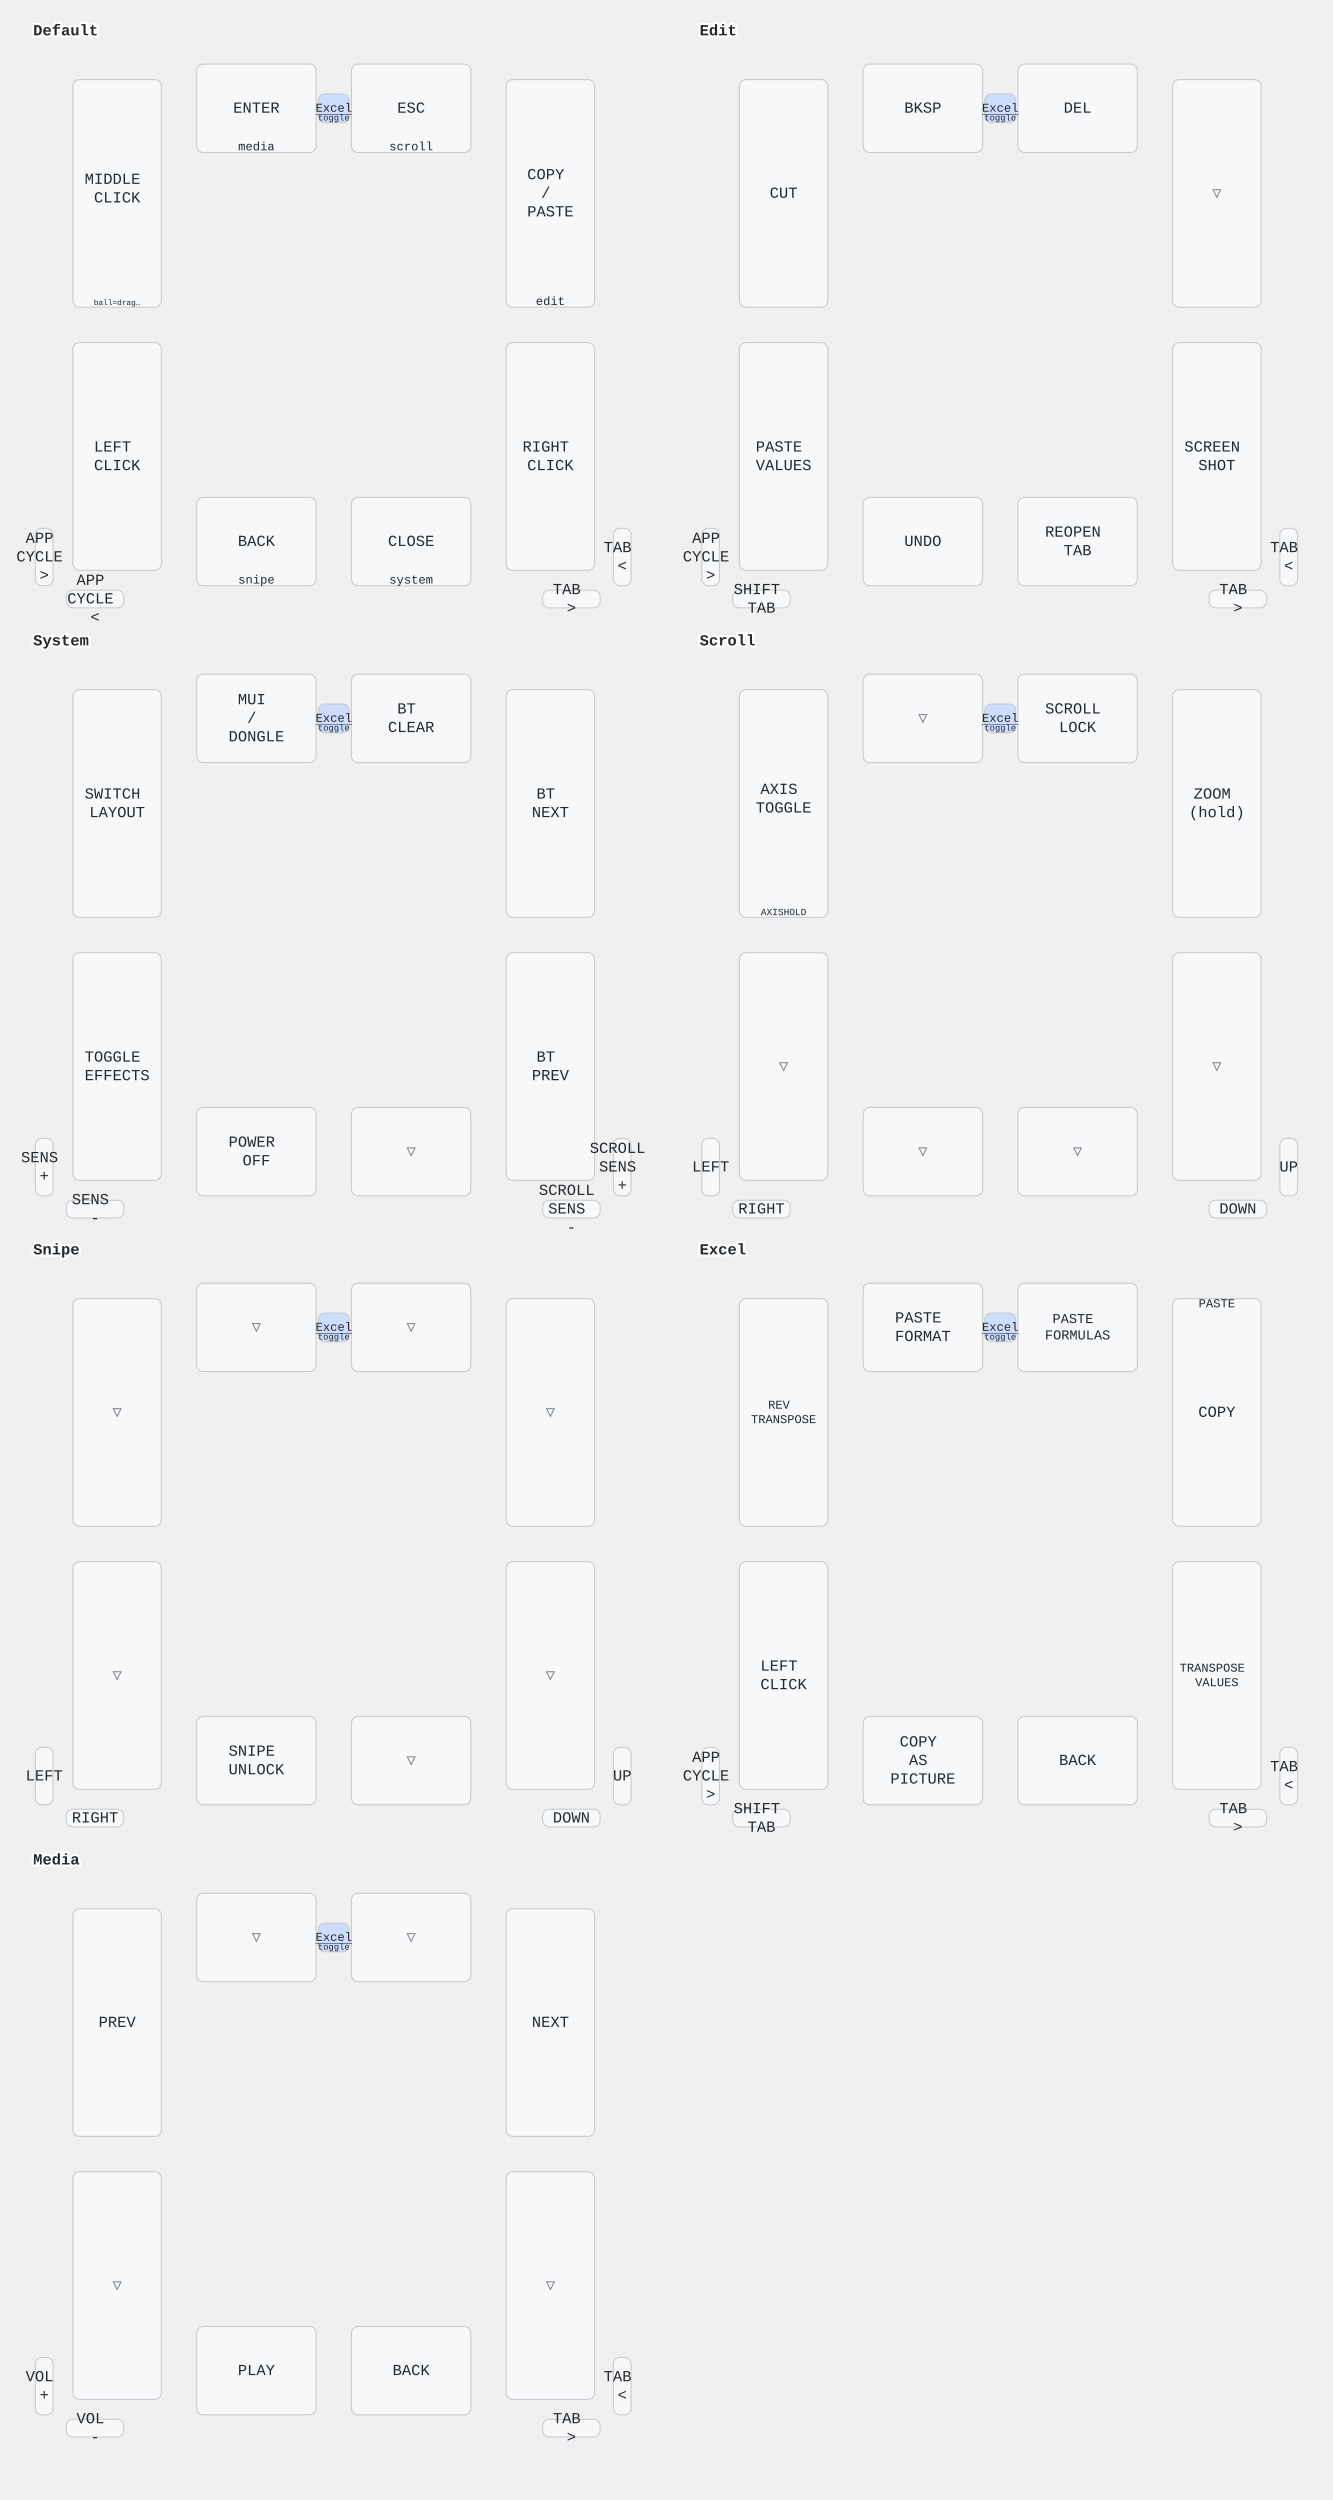
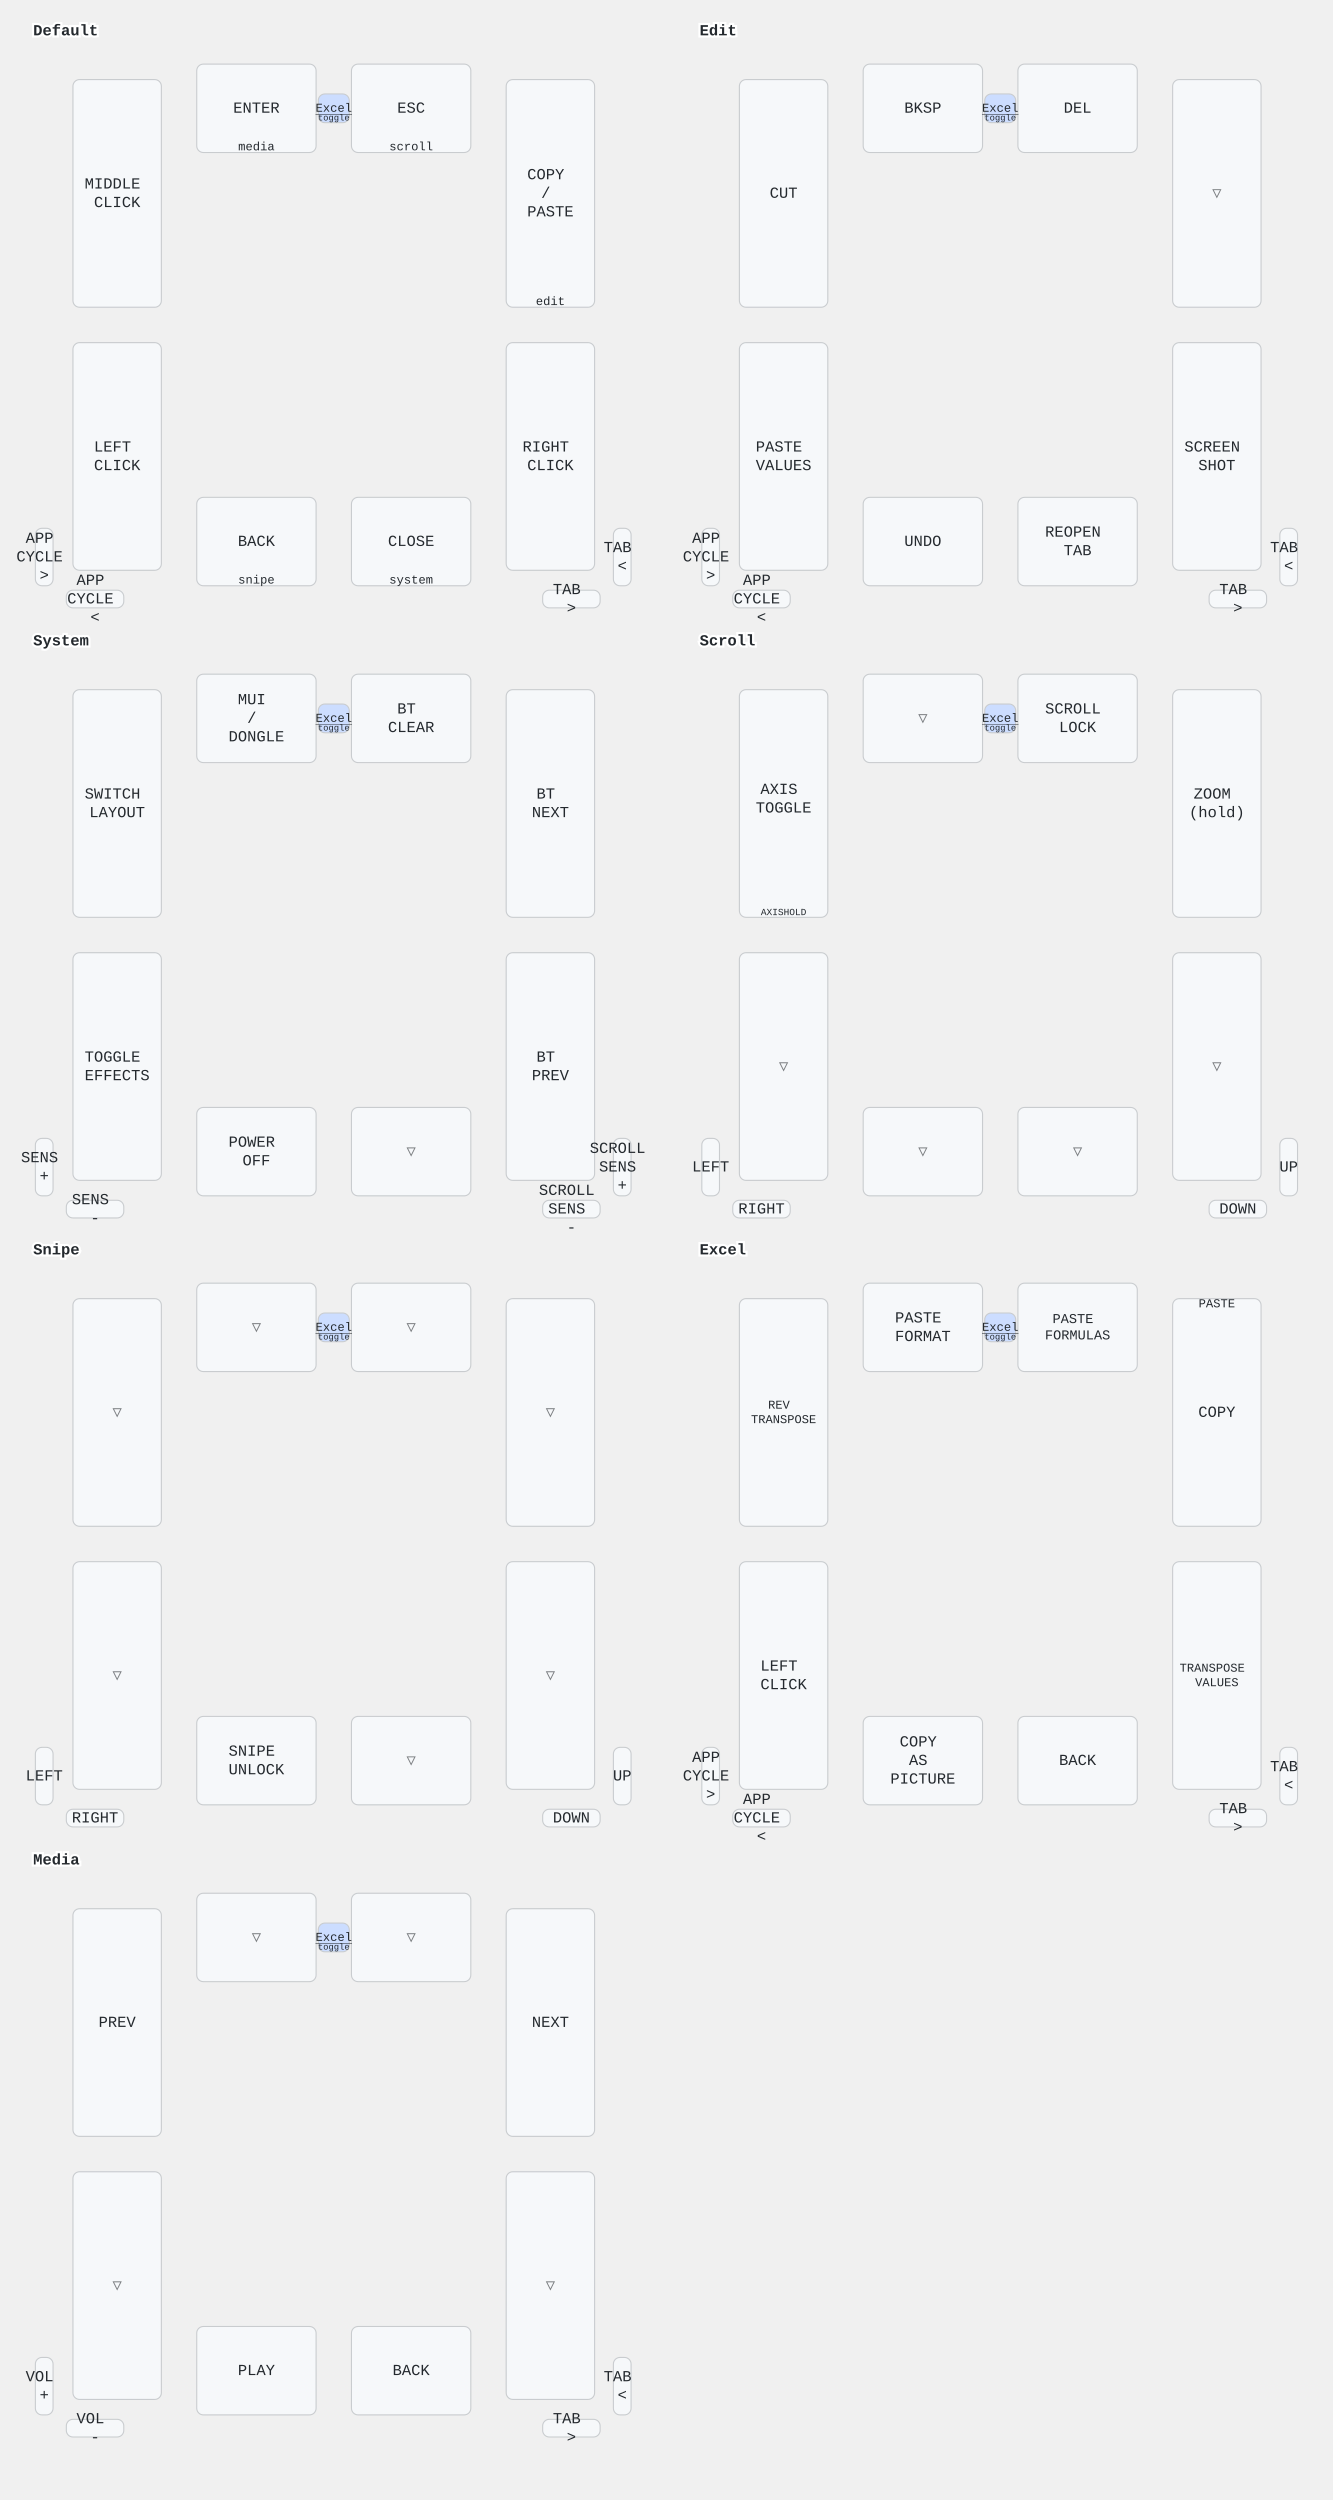
<svg xmlns="http://www.w3.org/2000/svg" width="1206" height="2262" viewBox="0 0 1206 2262" class="keymap">
  <style>/* inherit to force styles through use tags */
svg path {
    fill: inherit;
}

/* font and background color specifications */
svg.keymap {
    font-family: SFMono-Regular,Consolas,Liberation Mono,Menlo,monospace;
    font-size: 14px;
    font-kerning: normal;
    text-rendering: optimizeLegibility;
    fill: #24292e;
}

/* default key styling */
rect.key {
    fill: #f6f8fa;
}

rect.key, rect.combo {
    stroke: #c9cccf;
    stroke-width: 1;
}

/* default key side styling, only used is draw_key_sides is set */
rect.side {
    filter: brightness(90%);
}

/* color accent for combo boxes */
rect.combo, rect.combo-separate {
    fill: #cdf;
}

/* color accent for held keys */
rect.held, rect.combo.held {
    fill: #fdd;
}

/* color accent for ghost (optional) keys */
rect.ghost, rect.combo.ghost {
    stroke-dasharray: 4, 4;
    stroke-width: 2;
}

text {
    text-anchor: middle;
    dominant-baseline: middle;
}

/* styling for layer labels */
text.label {
    font-weight: bold;
    text-anchor: start;
    stroke: white;
    stroke-width: 4;
    paint-order: stroke;
}

/* styling for optional footer */
text.footer {
    text-anchor: end;
    dominant-baseline: auto;
    stroke: white;
    stroke-width: 4;
    paint-order: stroke;
}

/* styling for combo tap, and key non-tap label text */
text.combo, text.hold, text.shifted, text.left, text.right, text.tl, text.tr, text.bl, text.br {
    font-size: 11px;
}

text.hold, text.bl, text.br {
    text-anchor: middle;
    dominant-baseline: auto;
}

text.shifted, text.tl, text.tr {
    text-anchor: middle;
    dominant-baseline: hanging;
}

text.left, text.tl, text.bl {
    text-anchor: start;
}

text.right, text.tr, text.br {
    text-anchor: end;
}

text.layer-activator {
    text-decoration: underline;
}

/* styling for hold/shifted label text in combo box */
text.combo.hold, text.combo.shifted, text.combo.left, text.combo.right {
    font-size: 8px;
}

/* lighter symbol for transparent keys */
text.trans {
    fill: #7b7e81;
}

/* styling for combo dendrons */
path.combo {
    stroke-width: 1;
    stroke: gray;
    fill: none;
}

/* Start Tabler Icons Cleanup */
/* cannot use height/width with glyphs */
.icon-tabler &gt; path {
    fill: inherit;
    stroke: inherit;
    stroke-width: 2;
}
/* hide tabler's default box */
.icon-tabler &gt; path[stroke="none"][fill="none"] {
    visibility: hidden;
}
/* End Tabler Icons Cleanup */
</style>
  <g transform="translate(30, 0)" class="layer-Default">
    <text x="0" y="28" class="label" id="Default">Default</text>
    <g transform="translate(0, 56)">
      <g transform="translate(202, 42)" class="key keypos-0">
        <rect rx="6" ry="6" x="-54" y="-40" width="108" height="80" class="key" />
        <text x="0" y="0" class="key tap">ENTER</text>
        <text x="0" y="38" class="key hold">media</text>
      </g>
      <g transform="translate(342, 42)" class="key keypos-1">
        <rect rx="6" ry="6" x="-54" y="-40" width="108" height="80" class="key" />
        <text x="0" y="0" class="key tap">ESC</text>
        <text x="0" y="38" class="key hold">scroll</text>
      </g>
      <g transform="translate(76, 119)" class="key keypos-2">
        <rect rx="6" ry="6" x="-40" y="-103" width="80" height="206" class="key" />
        <text x="0" y="0" class="key tap">
-           <tspan x="0" dy="-0.9em">MIDDLE</tspan>
+           <tspan x="0" dy="-0.6em">MIDDLE</tspan>
          <tspan x="0" dy="1.2em">CLICK</tspan>
-         </text>
-         <text x="0" y="101" class="key hold">
-           <tspan style="font-size: 64%">ball=drag
- …</tspan>
        </text>
      </g>
      <g transform="translate(468, 119)" class="key keypos-3">
        <rect rx="6" ry="6" x="-40" y="-103" width="80" height="206" class="key" />
        <text x="0" y="0" class="key tap">
          <tspan x="0" dy="-1.2em">COPY</tspan>
          <tspan x="0" dy="1.2em">/</tspan>
          <tspan x="0" dy="1.2em">PASTE</tspan>
        </text>
        <text x="0" y="101" class="key hold">edit</text>
      </g>
      <g transform="translate(76, 357)" class="key keypos-4">
        <rect rx="6" ry="6" x="-40" y="-103" width="80" height="206" class="key" />
        <text x="0" y="0" class="key tap">
          <tspan x="0" dy="-0.6em">LEFT</tspan>
          <tspan x="0" dy="1.2em">CLICK</tspan>
        </text>
      </g>
      <g transform="translate(468, 357)" class="key keypos-5">
        <rect rx="6" ry="6" x="-40" y="-103" width="80" height="206" class="key" />
        <text x="0" y="0" class="key tap">
          <tspan x="0" dy="-0.6em">RIGHT</tspan>
          <tspan x="0" dy="1.2em">CLICK</tspan>
        </text>
      </g>
      <g transform="translate(202, 434)" class="key keypos-6">
        <rect rx="6" ry="6" x="-54" y="-40" width="108" height="80" class="key" />
        <text x="0" y="0" class="key tap">BACK</text>
        <text x="0" y="38" class="key hold">snipe</text>
      </g>
      <g transform="translate(342, 434)" class="key keypos-7">
        <rect rx="6" ry="6" x="-54" y="-40" width="108" height="80" class="key" />
        <text x="0" y="0" class="key tap">CLOSE</text>
        <text x="0" y="38" class="key hold">system</text>
      </g>
      <g transform="translate(10, 448)" class="key keypos-8">
        <rect rx="6" ry="6" x="-8" y="-26" width="16" height="52" class="key" />
        <text x="0" y="0" class="key tap">
          <tspan x="0" dy="-1.2em">APP</tspan>
          <tspan x="0" dy="1.2em">CYCLE</tspan>
          <tspan x="0" dy="1.2em">&gt;</tspan>
        </text>
      </g>
      <g transform="translate(533, 448)" class="key keypos-9">
        <rect rx="6" ry="6" x="-8" y="-26" width="16" height="52" class="key" />
        <text x="0" y="0" class="key tap">
          <tspan x="0" dy="-0.6em">TAB</tspan>
          <tspan x="0" dy="1.2em">&lt;</tspan>
        </text>
      </g>
      <g transform="translate(56, 486)" class="key keypos-10">
        <rect rx="6" ry="6" x="-26" y="-8" width="52" height="16" class="key" />
        <text x="0" y="0" class="key tap">
          <tspan x="0" dy="-1.2em">APP</tspan>
          <tspan x="0" dy="1.2em">CYCLE</tspan>
          <tspan x="0" dy="1.2em">&lt;</tspan>
        </text>
      </g>
      <g transform="translate(487, 486)" class="key keypos-11">
        <rect rx="6" ry="6" x="-26" y="-8" width="52" height="16" class="key" />
        <text x="0" y="0" class="key tap">
          <tspan x="0" dy="-0.6em">TAB</tspan>
          <tspan x="0" dy="1.2em">&gt;</tspan>
        </text>
      </g>
      <g class="combo combopos-0">
        <rect rx="6" ry="6" x="258" y="29" width="28" height="26" class="combo" />
        <a href="#Excel">
          <text x="272" y="42" class="combo tap layer-activator">Excel</text>
        </a>
        <text x="272" y="53" class="combo hold">toggle</text>
      </g>
    </g>
  </g>
  <g transform="translate(633, 0)" class="layer-Edit">
    <text x="0" y="28" class="label" id="Edit">Edit</text>
    <g transform="translate(0, 56)">
      <g transform="translate(202, 42)" class="key keypos-0">
        <rect rx="6" ry="6" x="-54" y="-40" width="108" height="80" class="key" />
        <text x="0" y="0" class="key tap">BKSP</text>
      </g>
      <g transform="translate(342, 42)" class="key keypos-1">
        <rect rx="6" ry="6" x="-54" y="-40" width="108" height="80" class="key" />
        <text x="0" y="0" class="key tap">DEL</text>
      </g>
      <g transform="translate(76, 119)" class="key keypos-2">
        <rect rx="6" ry="6" x="-40" y="-103" width="80" height="206" class="key" />
        <text x="0" y="0" class="key tap">CUT</text>
      </g>
      <g transform="translate(468, 119)" class="key trans keypos-3">
        <rect rx="6" ry="6" x="-40" y="-103" width="80" height="206" class="key trans" />
        <text x="0" y="0" class="key trans tap">▽</text>
      </g>
      <g transform="translate(76, 357)" class="key keypos-4">
        <rect rx="6" ry="6" x="-40" y="-103" width="80" height="206" class="key" />
        <text x="0" y="0" class="key tap">
          <tspan x="0" dy="-0.6em">PASTE</tspan>
          <tspan x="0" dy="1.2em">VALUES</tspan>
        </text>
      </g>
      <g transform="translate(468, 357)" class="key keypos-5">
        <rect rx="6" ry="6" x="-40" y="-103" width="80" height="206" class="key" />
        <text x="0" y="0" class="key tap">
          <tspan x="0" dy="-0.6em">SCREEN</tspan>
          <tspan x="0" dy="1.2em">SHOT</tspan>
        </text>
      </g>
      <g transform="translate(202, 434)" class="key keypos-6">
        <rect rx="6" ry="6" x="-54" y="-40" width="108" height="80" class="key" />
        <text x="0" y="0" class="key tap">UNDO</text>
      </g>
      <g transform="translate(342, 434)" class="key keypos-7">
        <rect rx="6" ry="6" x="-54" y="-40" width="108" height="80" class="key" />
        <text x="0" y="0" class="key tap">
          <tspan x="0" dy="-0.6em">REOPEN</tspan>
          <tspan x="0" dy="1.2em">TAB</tspan>
        </text>
      </g>
      <g transform="translate(10, 448)" class="key keypos-8">
        <rect rx="6" ry="6" x="-8" y="-26" width="16" height="52" class="key" />
        <text x="0" y="0" class="key tap">
          <tspan x="0" dy="-1.2em">APP</tspan>
          <tspan x="0" dy="1.2em">CYCLE</tspan>
          <tspan x="0" dy="1.2em">&gt;</tspan>
        </text>
      </g>
      <g transform="translate(533, 448)" class="key keypos-9">
        <rect rx="6" ry="6" x="-8" y="-26" width="16" height="52" class="key" />
        <text x="0" y="0" class="key tap">
          <tspan x="0" dy="-0.6em">TAB</tspan>
          <tspan x="0" dy="1.2em">&lt;</tspan>
        </text>
      </g>
      <g transform="translate(56, 486)" class="key keypos-10">
        <rect rx="6" ry="6" x="-26" y="-8" width="52" height="16" class="key" />
        <text x="0" y="0" class="key tap">
-           <tspan x="0" dy="-0.6em">SHIFT</tspan>
-           <tspan x="0" dy="1.2em">TAB</tspan>
+           <tspan x="0" dy="-1.2em">APP</tspan>
+           <tspan x="0" dy="1.2em">CYCLE</tspan>
+           <tspan x="0" dy="1.2em">&lt;</tspan>
        </text>
      </g>
      <g transform="translate(487, 486)" class="key keypos-11">
        <rect rx="6" ry="6" x="-26" y="-8" width="52" height="16" class="key" />
        <text x="0" y="0" class="key tap">
          <tspan x="0" dy="-0.6em">TAB</tspan>
          <tspan x="0" dy="1.2em">&gt;</tspan>
        </text>
      </g>
      <g class="combo combopos-0">
        <rect rx="6" ry="6" x="258" y="29" width="28" height="26" class="combo" />
        <a href="#Excel">
          <text x="272" y="42" class="combo tap layer-activator">Excel</text>
        </a>
        <text x="272" y="53" class="combo hold">toggle</text>
      </g>
    </g>
  </g>
  <g transform="translate(30, 552)" class="layer-System">
    <text x="0" y="28" class="label" id="System">System</text>
    <g transform="translate(0, 56)">
      <g transform="translate(202, 42)" class="key keypos-0">
        <rect rx="6" ry="6" x="-54" y="-40" width="108" height="80" class="key" />
        <text x="0" y="0" class="key tap">
          <tspan x="0" dy="-1.2em">MUI</tspan>
          <tspan x="0" dy="1.2em">/</tspan>
          <tspan x="0" dy="1.2em">DONGLE</tspan>
        </text>
      </g>
      <g transform="translate(342, 42)" class="key keypos-1">
        <rect rx="6" ry="6" x="-54" y="-40" width="108" height="80" class="key" />
        <text x="0" y="0" class="key tap">
          <tspan x="0" dy="-0.6em">BT</tspan>
          <tspan x="0" dy="1.2em">CLEAR</tspan>
        </text>
      </g>
      <g transform="translate(76, 119)" class="key keypos-2">
        <rect rx="6" ry="6" x="-40" y="-103" width="80" height="206" class="key" />
        <text x="0" y="0" class="key tap">
          <tspan x="0" dy="-0.6em">SWITCH</tspan>
          <tspan x="0" dy="1.2em">LAYOUT</tspan>
        </text>
      </g>
      <g transform="translate(468, 119)" class="key keypos-3">
        <rect rx="6" ry="6" x="-40" y="-103" width="80" height="206" class="key" />
        <text x="0" y="0" class="key tap">
          <tspan x="0" dy="-0.6em">BT</tspan>
          <tspan x="0" dy="1.2em">NEXT</tspan>
        </text>
      </g>
      <g transform="translate(76, 357)" class="key keypos-4">
        <rect rx="6" ry="6" x="-40" y="-103" width="80" height="206" class="key" />
        <text x="0" y="0" class="key tap">
          <tspan x="0" dy="-0.6em">TOGGLE</tspan>
          <tspan x="0" dy="1.2em">EFFECTS</tspan>
        </text>
      </g>
      <g transform="translate(468, 357)" class="key keypos-5">
        <rect rx="6" ry="6" x="-40" y="-103" width="80" height="206" class="key" />
        <text x="0" y="0" class="key tap">
          <tspan x="0" dy="-0.6em">BT</tspan>
          <tspan x="0" dy="1.2em">PREV</tspan>
        </text>
      </g>
      <g transform="translate(202, 434)" class="key keypos-6">
        <rect rx="6" ry="6" x="-54" y="-40" width="108" height="80" class="key" />
        <text x="0" y="0" class="key tap">
          <tspan x="0" dy="-0.6em">POWER</tspan>
          <tspan x="0" dy="1.2em">OFF</tspan>
        </text>
      </g>
      <g transform="translate(342, 434)" class="key trans keypos-7">
        <rect rx="6" ry="6" x="-54" y="-40" width="108" height="80" class="key trans" />
        <text x="0" y="0" class="key trans tap">▽</text>
      </g>
      <g transform="translate(10, 448)" class="key keypos-8">
        <rect rx="6" ry="6" x="-8" y="-26" width="16" height="52" class="key" />
        <text x="0" y="0" class="key tap">
          <tspan x="0" dy="-0.6em">SENS</tspan>
          <tspan x="0" dy="1.2em">+</tspan>
        </text>
      </g>
      <g transform="translate(533, 448)" class="key keypos-9">
        <rect rx="6" ry="6" x="-8" y="-26" width="16" height="52" class="key" />
        <text x="0" y="0" class="key tap">
          <tspan x="0" dy="-1.2em">SCROLL</tspan>
          <tspan x="0" dy="1.2em">SENS</tspan>
          <tspan x="0" dy="1.2em">+</tspan>
        </text>
      </g>
      <g transform="translate(56, 486)" class="key keypos-10">
        <rect rx="6" ry="6" x="-26" y="-8" width="52" height="16" class="key" />
        <text x="0" y="0" class="key tap">
          <tspan x="0" dy="-0.6em">SENS</tspan>
          <tspan x="0" dy="1.2em">-</tspan>
        </text>
      </g>
      <g transform="translate(487, 486)" class="key keypos-11">
        <rect rx="6" ry="6" x="-26" y="-8" width="52" height="16" class="key" />
        <text x="0" y="0" class="key tap">
          <tspan x="0" dy="-1.2em">SCROLL</tspan>
          <tspan x="0" dy="1.2em">SENS</tspan>
          <tspan x="0" dy="1.2em">-</tspan>
        </text>
      </g>
      <g class="combo combopos-0">
        <rect rx="6" ry="6" x="258" y="29" width="28" height="26" class="combo" />
        <a href="#Excel">
          <text x="272" y="42" class="combo tap layer-activator">Excel</text>
        </a>
        <text x="272" y="53" class="combo hold">toggle</text>
      </g>
    </g>
  </g>
  <g transform="translate(633, 552)" class="layer-Scroll">
    <text x="0" y="28" class="label" id="Scroll">Scroll</text>
    <g transform="translate(0, 56)">
      <g transform="translate(202, 42)" class="key trans keypos-0">
        <rect rx="6" ry="6" x="-54" y="-40" width="108" height="80" class="key trans" />
        <text x="0" y="0" class="key trans tap">▽</text>
      </g>
      <g transform="translate(342, 42)" class="key keypos-1">
        <rect rx="6" ry="6" x="-54" y="-40" width="108" height="80" class="key" />
        <text x="0" y="0" class="key tap">
          <tspan x="0" dy="-0.6em">SCROLL</tspan>
          <tspan x="0" dy="1.2em">LOCK</tspan>
        </text>
      </g>
      <g transform="translate(76, 119)" class="key keypos-2">
        <rect rx="6" ry="6" x="-40" y="-103" width="80" height="206" class="key" />
        <text x="0" y="0" class="key tap">
          <tspan x="0" dy="-0.9em">AXIS</tspan>
          <tspan x="0" dy="1.2em">TOGGLE</tspan>
        </text>
        <text x="0" y="101" class="key hold">
          <tspan style="font-size: 78%">AXIS
HOLD</tspan>
        </text>
      </g>
      <g transform="translate(468, 119)" class="key keypos-3">
        <rect rx="6" ry="6" x="-40" y="-103" width="80" height="206" class="key" />
        <text x="0" y="0" class="key tap">
          <tspan x="0" dy="-0.6em">ZOOM</tspan>
          <tspan x="0" dy="1.2em">(hold)</tspan>
        </text>
      </g>
      <g transform="translate(76, 357)" class="key trans keypos-4">
        <rect rx="6" ry="6" x="-40" y="-103" width="80" height="206" class="key trans" />
        <text x="0" y="0" class="key trans tap">▽</text>
      </g>
      <g transform="translate(468, 357)" class="key trans keypos-5">
        <rect rx="6" ry="6" x="-40" y="-103" width="80" height="206" class="key trans" />
        <text x="0" y="0" class="key trans tap">▽</text>
      </g>
      <g transform="translate(202, 434)" class="key trans keypos-6">
        <rect rx="6" ry="6" x="-54" y="-40" width="108" height="80" class="key trans" />
        <text x="0" y="0" class="key trans tap">▽</text>
      </g>
      <g transform="translate(342, 434)" class="key trans keypos-7">
        <rect rx="6" ry="6" x="-54" y="-40" width="108" height="80" class="key trans" />
        <text x="0" y="0" class="key trans tap">▽</text>
      </g>
      <g transform="translate(10, 448)" class="key keypos-8">
        <rect rx="6" ry="6" x="-8" y="-26" width="16" height="52" class="key" />
        <text x="0" y="0" class="key tap">LEFT</text>
      </g>
      <g transform="translate(533, 448)" class="key keypos-9">
        <rect rx="6" ry="6" x="-8" y="-26" width="16" height="52" class="key" />
        <text x="0" y="0" class="key tap">UP</text>
      </g>
      <g transform="translate(56, 486)" class="key keypos-10">
        <rect rx="6" ry="6" x="-26" y="-8" width="52" height="16" class="key" />
        <text x="0" y="0" class="key tap">RIGHT</text>
      </g>
      <g transform="translate(487, 486)" class="key keypos-11">
        <rect rx="6" ry="6" x="-26" y="-8" width="52" height="16" class="key" />
        <text x="0" y="0" class="key tap">DOWN</text>
      </g>
      <g class="combo combopos-0">
        <rect rx="6" ry="6" x="258" y="29" width="28" height="26" class="combo" />
        <a href="#Excel">
          <text x="272" y="42" class="combo tap layer-activator">Excel</text>
        </a>
        <text x="272" y="53" class="combo hold">toggle</text>
      </g>
    </g>
  </g>
  <g transform="translate(30, 1103)" class="layer-Snipe">
    <text x="0" y="28" class="label" id="Snipe">Snipe</text>
    <g transform="translate(0, 56)">
      <g transform="translate(202, 42)" class="key trans keypos-0">
        <rect rx="6" ry="6" x="-54" y="-40" width="108" height="80" class="key trans" />
        <text x="0" y="0" class="key trans tap">▽</text>
      </g>
      <g transform="translate(342, 42)" class="key trans keypos-1">
        <rect rx="6" ry="6" x="-54" y="-40" width="108" height="80" class="key trans" />
        <text x="0" y="0" class="key trans tap">▽</text>
      </g>
      <g transform="translate(76, 119)" class="key trans keypos-2">
        <rect rx="6" ry="6" x="-40" y="-103" width="80" height="206" class="key trans" />
        <text x="0" y="0" class="key trans tap">▽</text>
      </g>
      <g transform="translate(468, 119)" class="key trans keypos-3">
        <rect rx="6" ry="6" x="-40" y="-103" width="80" height="206" class="key trans" />
        <text x="0" y="0" class="key trans tap">▽</text>
      </g>
      <g transform="translate(76, 357)" class="key trans keypos-4">
        <rect rx="6" ry="6" x="-40" y="-103" width="80" height="206" class="key trans" />
        <text x="0" y="0" class="key trans tap">▽</text>
      </g>
      <g transform="translate(468, 357)" class="key trans keypos-5">
        <rect rx="6" ry="6" x="-40" y="-103" width="80" height="206" class="key trans" />
        <text x="0" y="0" class="key trans tap">▽</text>
      </g>
      <g transform="translate(202, 434)" class="key keypos-6">
        <rect rx="6" ry="6" x="-54" y="-40" width="108" height="80" class="key" />
        <text x="0" y="0" class="key tap">
          <tspan x="0" dy="-0.6em">SNIPE</tspan>
          <tspan x="0" dy="1.2em">UNLOCK</tspan>
        </text>
      </g>
      <g transform="translate(342, 434)" class="key trans keypos-7">
        <rect rx="6" ry="6" x="-54" y="-40" width="108" height="80" class="key trans" />
        <text x="0" y="0" class="key trans tap">▽</text>
      </g>
      <g transform="translate(10, 448)" class="key keypos-8">
        <rect rx="6" ry="6" x="-8" y="-26" width="16" height="52" class="key" />
        <text x="0" y="0" class="key tap">LEFT</text>
      </g>
      <g transform="translate(533, 448)" class="key keypos-9">
        <rect rx="6" ry="6" x="-8" y="-26" width="16" height="52" class="key" />
        <text x="0" y="0" class="key tap">UP</text>
      </g>
      <g transform="translate(56, 486)" class="key keypos-10">
        <rect rx="6" ry="6" x="-26" y="-8" width="52" height="16" class="key" />
        <text x="0" y="0" class="key tap">RIGHT</text>
      </g>
      <g transform="translate(487, 486)" class="key keypos-11">
        <rect rx="6" ry="6" x="-26" y="-8" width="52" height="16" class="key" />
        <text x="0" y="0" class="key tap">DOWN</text>
      </g>
      <g class="combo combopos-0">
        <rect rx="6" ry="6" x="258" y="29" width="28" height="26" class="combo" />
        <a href="#Excel">
          <text x="272" y="42" class="combo tap layer-activator">Excel</text>
        </a>
        <text x="272" y="53" class="combo hold">toggle</text>
      </g>
    </g>
  </g>
  <g transform="translate(633, 1103)" class="layer-Excel">
    <text x="0" y="28" class="label" id="Excel">Excel</text>
    <g transform="translate(0, 56)">
      <g transform="translate(202, 42)" class="key keypos-0">
        <rect rx="6" ry="6" x="-54" y="-40" width="108" height="80" class="key" />
        <text x="0" y="0" class="key tap">
          <tspan x="0" dy="-0.6em">PASTE</tspan>
          <tspan x="0" dy="1.2em">FORMAT</tspan>
        </text>
      </g>
      <g transform="translate(342, 42)" class="key keypos-1">
        <rect rx="6" ry="6" x="-54" y="-40" width="108" height="80" class="key" />
        <text x="0" y="0" class="key tap">
          <tspan x="0" dy="-0.6em" style="font-size: 88%">PASTE</tspan>
          <tspan x="0" dy="1.2em" style="font-size: 88%">FORMULAS</tspan>
        </text>
      </g>
      <g transform="translate(76, 119)" class="key keypos-2">
        <rect rx="6" ry="6" x="-40" y="-103" width="80" height="206" class="key" />
        <text x="0" y="0" class="key tap">
          <tspan x="0" dy="-0.6em" style="font-size: 78%">REV</tspan>
          <tspan x="0" dy="1.2em" style="font-size: 78%">TRANSPOSE</tspan>
        </text>
      </g>
      <g transform="translate(468, 119)" class="key keypos-3">
        <rect rx="6" ry="6" x="-40" y="-103" width="80" height="206" class="key" />
        <text x="0" y="0" class="key tap">COPY</text>
        <text x="0" y="-101" class="key shifted">PASTE</text>
      </g>
      <g transform="translate(76, 357)" class="key keypos-4">
        <rect rx="6" ry="6" x="-40" y="-103" width="80" height="206" class="key" />
        <text x="0" y="0" class="key tap">
          <tspan x="0" dy="-0.6em">LEFT</tspan>
          <tspan x="0" dy="1.2em">CLICK</tspan>
        </text>
      </g>
      <g transform="translate(468, 357)" class="key keypos-5">
        <rect rx="6" ry="6" x="-40" y="-103" width="80" height="206" class="key" />
        <text x="0" y="0" class="key tap">
          <tspan x="0" dy="-0.6em" style="font-size: 78%">TRANSPOSE</tspan>
          <tspan x="0" dy="1.2em" style="font-size: 78%">VALUES</tspan>
        </text>
      </g>
      <g transform="translate(202, 434)" class="key keypos-6">
        <rect rx="6" ry="6" x="-54" y="-40" width="108" height="80" class="key" />
        <text x="0" y="0" class="key tap">
          <tspan x="0" dy="-1.2em">COPY</tspan>
          <tspan x="0" dy="1.2em">AS</tspan>
          <tspan x="0" dy="1.2em">PICTURE</tspan>
        </text>
      </g>
      <g transform="translate(342, 434)" class="key keypos-7">
        <rect rx="6" ry="6" x="-54" y="-40" width="108" height="80" class="key" />
        <text x="0" y="0" class="key tap">BACK</text>
      </g>
      <g transform="translate(10, 448)" class="key keypos-8">
        <rect rx="6" ry="6" x="-8" y="-26" width="16" height="52" class="key" />
        <text x="0" y="0" class="key tap">
          <tspan x="0" dy="-1.2em">APP</tspan>
          <tspan x="0" dy="1.2em">CYCLE</tspan>
          <tspan x="0" dy="1.2em">&gt;</tspan>
        </text>
      </g>
      <g transform="translate(533, 448)" class="key keypos-9">
        <rect rx="6" ry="6" x="-8" y="-26" width="16" height="52" class="key" />
        <text x="0" y="0" class="key tap">
          <tspan x="0" dy="-0.6em">TAB</tspan>
          <tspan x="0" dy="1.2em">&lt;</tspan>
        </text>
      </g>
      <g transform="translate(56, 486)" class="key keypos-10">
        <rect rx="6" ry="6" x="-26" y="-8" width="52" height="16" class="key" />
        <text x="0" y="0" class="key tap">
-           <tspan x="0" dy="-0.6em">SHIFT</tspan>
-           <tspan x="0" dy="1.2em">TAB</tspan>
+           <tspan x="0" dy="-1.2em">APP</tspan>
+           <tspan x="0" dy="1.2em">CYCLE</tspan>
+           <tspan x="0" dy="1.2em">&lt;</tspan>
        </text>
      </g>
      <g transform="translate(487, 486)" class="key keypos-11">
        <rect rx="6" ry="6" x="-26" y="-8" width="52" height="16" class="key" />
        <text x="0" y="0" class="key tap">
          <tspan x="0" dy="-0.6em">TAB</tspan>
          <tspan x="0" dy="1.2em">&gt;</tspan>
        </text>
      </g>
      <g class="combo combopos-0">
        <rect rx="6" ry="6" x="258" y="29" width="28" height="26" class="combo" />
        <a href="#Excel">
          <text x="272" y="42" class="combo tap layer-activator">Excel</text>
        </a>
        <text x="272" y="53" class="combo hold">toggle</text>
      </g>
    </g>
  </g>
  <g transform="translate(30, 1655)" class="layer-Media">
    <text x="0" y="28" class="label" id="Media">Media</text>
    <g transform="translate(0, 56)">
      <g transform="translate(202, 42)" class="key trans keypos-0">
        <rect rx="6" ry="6" x="-54" y="-40" width="108" height="80" class="key trans" />
        <text x="0" y="0" class="key trans tap">▽</text>
      </g>
      <g transform="translate(342, 42)" class="key trans keypos-1">
        <rect rx="6" ry="6" x="-54" y="-40" width="108" height="80" class="key trans" />
        <text x="0" y="0" class="key trans tap">▽</text>
      </g>
      <g transform="translate(76, 119)" class="key keypos-2">
        <rect rx="6" ry="6" x="-40" y="-103" width="80" height="206" class="key" />
        <text x="0" y="0" class="key tap">PREV</text>
      </g>
      <g transform="translate(468, 119)" class="key keypos-3">
        <rect rx="6" ry="6" x="-40" y="-103" width="80" height="206" class="key" />
        <text x="0" y="0" class="key tap">NEXT</text>
      </g>
      <g transform="translate(76, 357)" class="key trans keypos-4">
        <rect rx="6" ry="6" x="-40" y="-103" width="80" height="206" class="key trans" />
        <text x="0" y="0" class="key trans tap">▽</text>
      </g>
      <g transform="translate(468, 357)" class="key trans keypos-5">
        <rect rx="6" ry="6" x="-40" y="-103" width="80" height="206" class="key trans" />
        <text x="0" y="0" class="key trans tap">▽</text>
      </g>
      <g transform="translate(202, 434)" class="key keypos-6">
        <rect rx="6" ry="6" x="-54" y="-40" width="108" height="80" class="key" />
        <text x="0" y="0" class="key tap">PLAY</text>
      </g>
      <g transform="translate(342, 434)" class="key keypos-7">
        <rect rx="6" ry="6" x="-54" y="-40" width="108" height="80" class="key" />
        <text x="0" y="0" class="key tap">BACK</text>
      </g>
      <g transform="translate(10, 448)" class="key keypos-8">
        <rect rx="6" ry="6" x="-8" y="-26" width="16" height="52" class="key" />
        <text x="0" y="0" class="key tap">
          <tspan x="0" dy="-0.6em">VOL</tspan>
          <tspan x="0" dy="1.2em">+</tspan>
        </text>
      </g>
      <g transform="translate(533, 448)" class="key keypos-9">
        <rect rx="6" ry="6" x="-8" y="-26" width="16" height="52" class="key" />
        <text x="0" y="0" class="key tap">
          <tspan x="0" dy="-0.6em">TAB</tspan>
          <tspan x="0" dy="1.2em">&lt;</tspan>
        </text>
      </g>
      <g transform="translate(56, 486)" class="key keypos-10">
        <rect rx="6" ry="6" x="-26" y="-8" width="52" height="16" class="key" />
        <text x="0" y="0" class="key tap">
          <tspan x="0" dy="-0.6em">VOL</tspan>
          <tspan x="0" dy="1.2em">-</tspan>
        </text>
      </g>
      <g transform="translate(487, 486)" class="key keypos-11">
        <rect rx="6" ry="6" x="-26" y="-8" width="52" height="16" class="key" />
        <text x="0" y="0" class="key tap">
          <tspan x="0" dy="-0.6em">TAB</tspan>
          <tspan x="0" dy="1.2em">&gt;</tspan>
        </text>
      </g>
      <g class="combo combopos-0">
        <rect rx="6" ry="6" x="258" y="29" width="28" height="26" class="combo" />
        <a href="#Excel">
          <text x="272" y="42" class="combo tap layer-activator">Excel</text>
        </a>
        <text x="272" y="53" class="combo hold">toggle</text>
      </g>
    </g>
  </g>
</svg>
